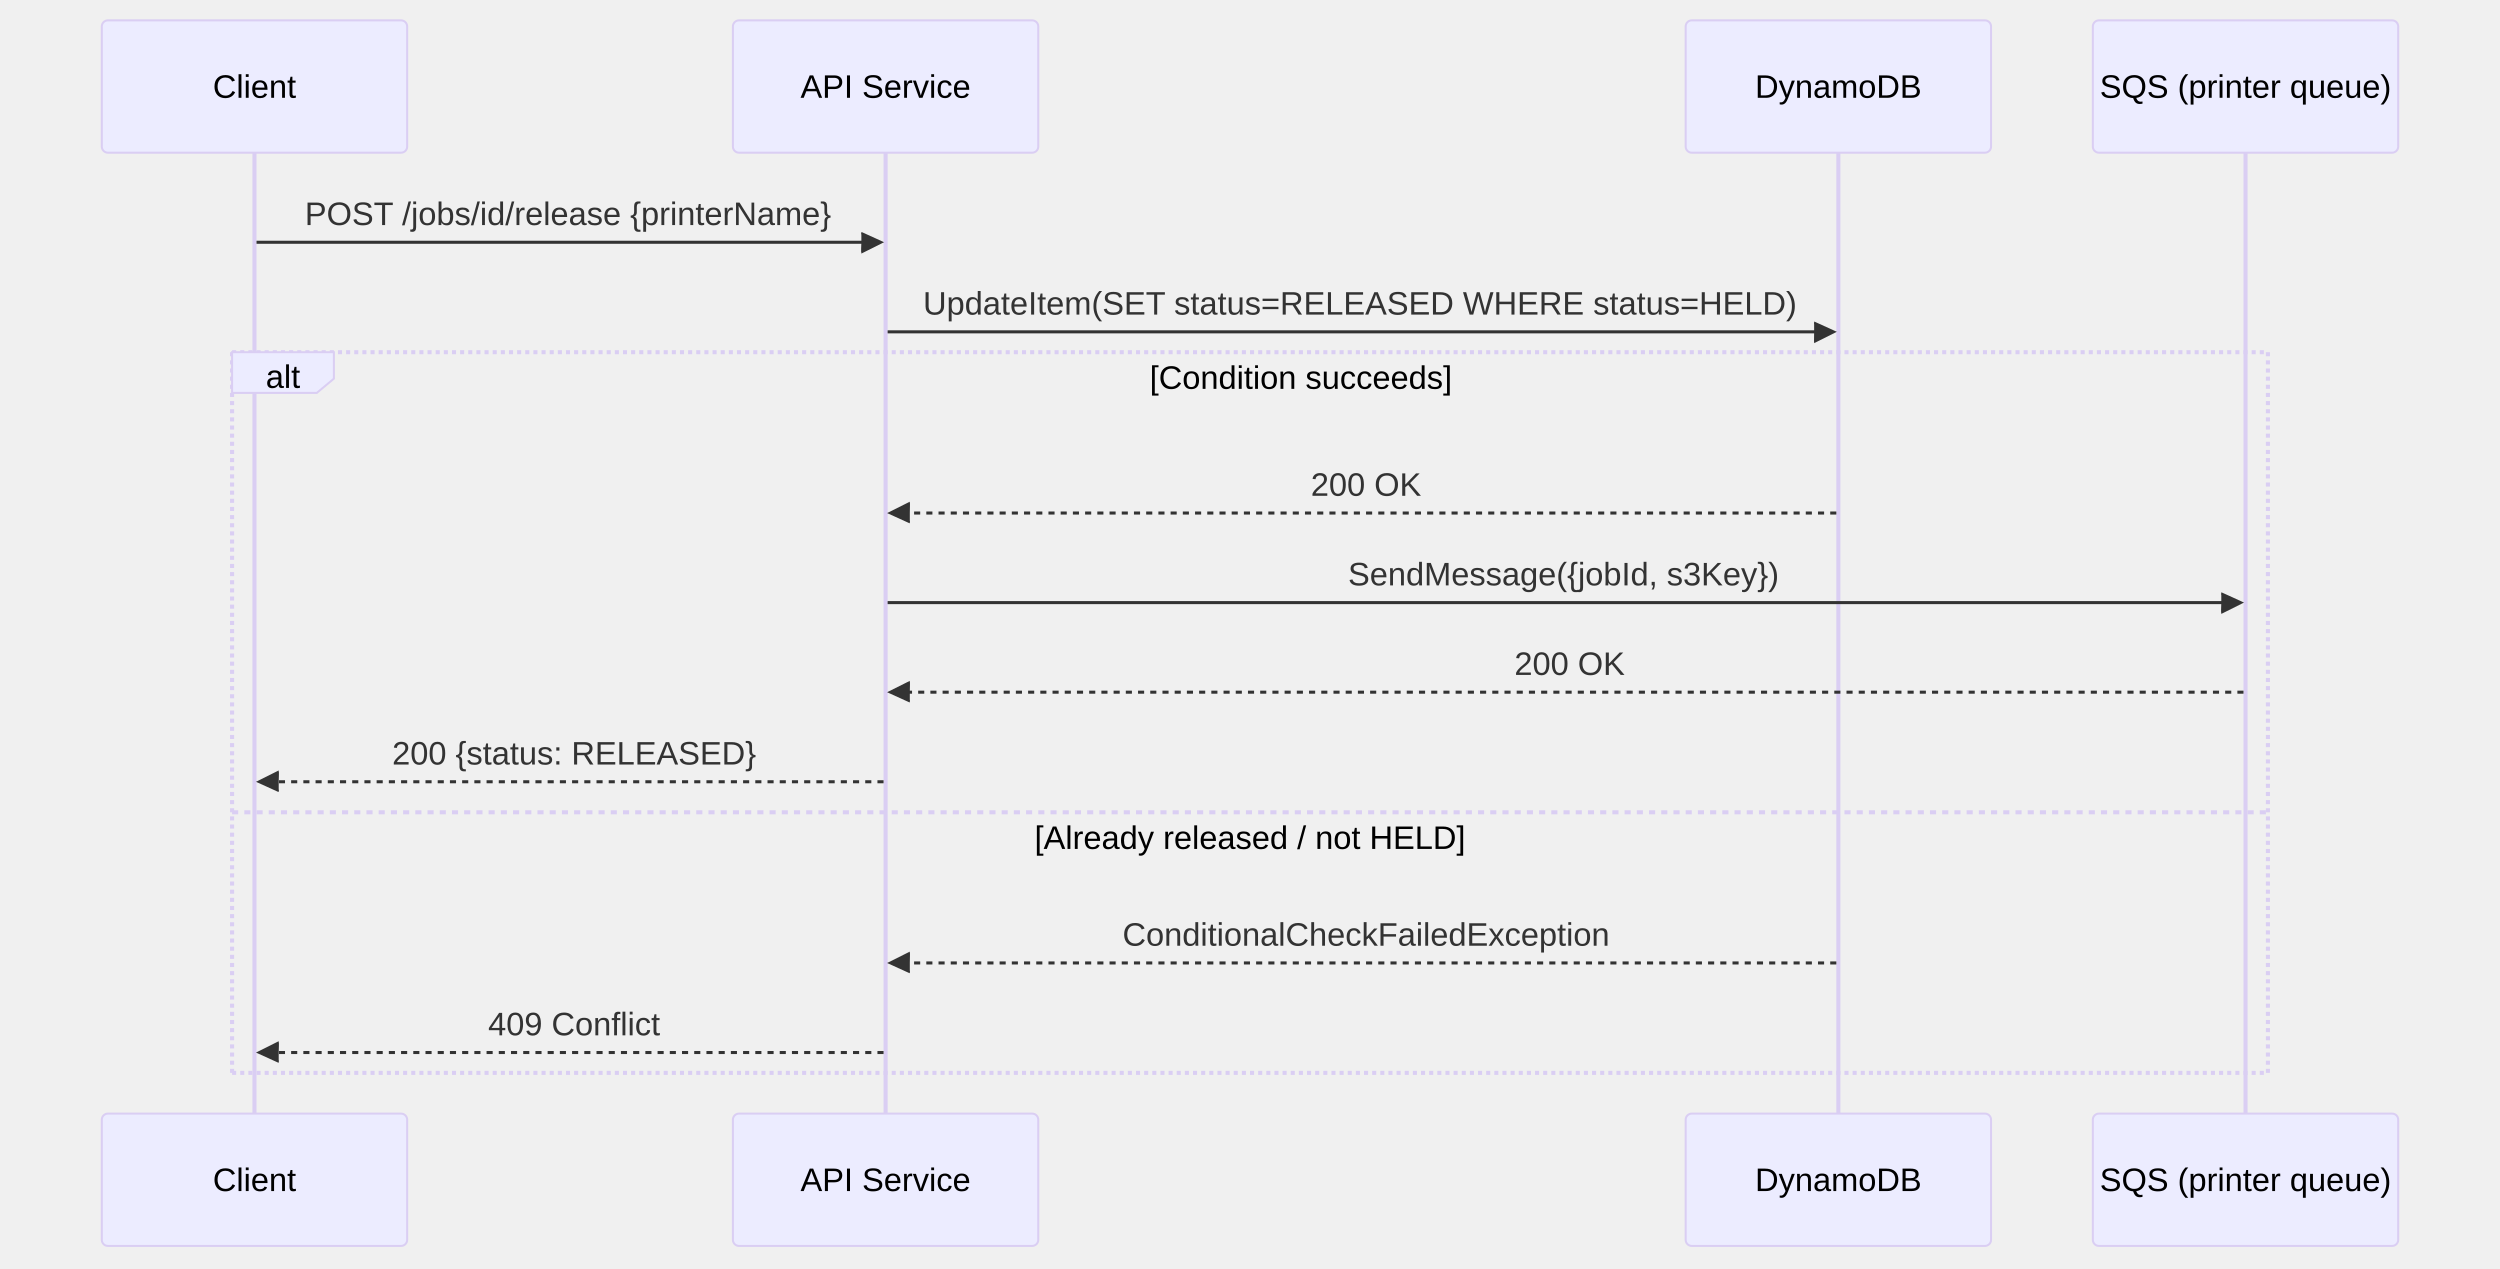
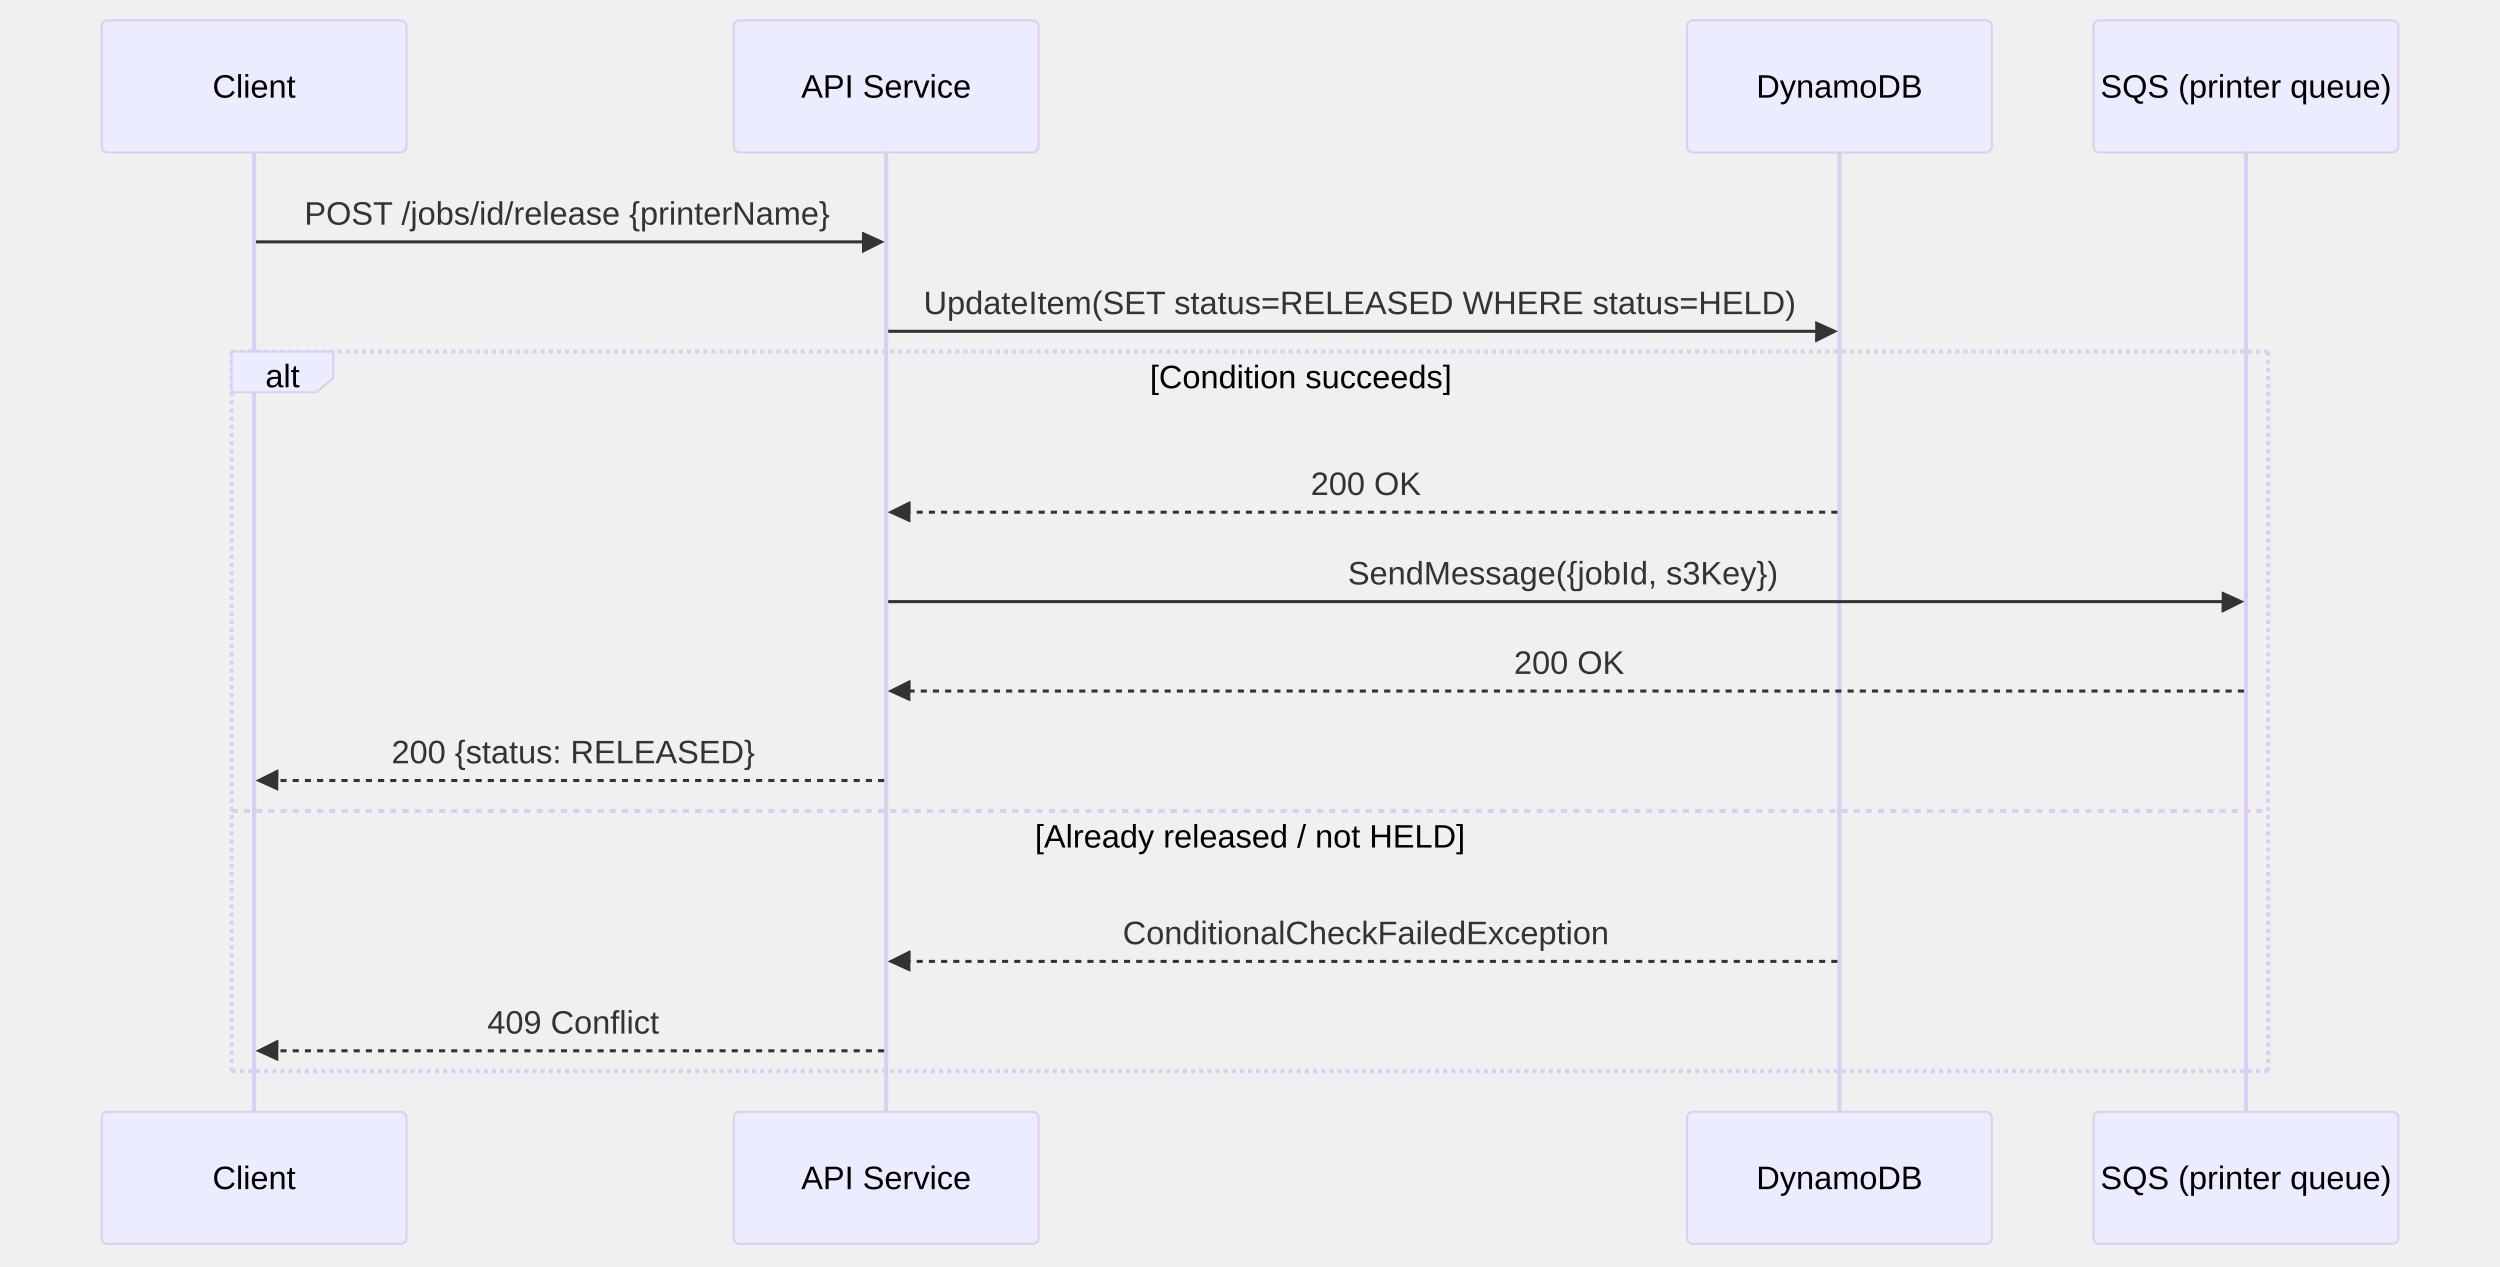
- <svg xmlns="http://www.w3.org/2000/svg" id="my-svg" width="100%" style="max-width: 1228px; background-color: transparent;" viewBox="-50 -10 1228 623" role="graphics-document document" aria-roledescription="sequence">
+ <svg xmlns="http://www.w3.org/2000/svg" id="my-svg" width="100%" style="max-width: 1230px; background-color: white;" viewBox="-50 -10 1230 623" role="graphics-document document" aria-roledescription="sequence">
  <g>
-     <rect x="978" y="537" fill="#eaeaea" stroke="#666" width="150" height="65" name="SQS" rx="3" ry="3" class="actor actor-bottom" />
-     <text x="1053" y="569.5" dominant-baseline="central" alignment-baseline="central" class="actor actor-box" style="text-anchor: middle; font-size: 16px; font-weight: 400;">
-       <tspan x="1053" dy="0">SQS (printer queue)</tspan>
+     <rect x="980" y="537" fill="#eaeaea" stroke="#666" width="150" height="65" name="SQS" rx="3" ry="3" class="actor actor-bottom" />
+     <text x="1055" y="569.5" dominant-baseline="central" alignment-baseline="central" class="actor actor-box" style="text-anchor: middle; font-size: 16px; font-weight: 400;">
+       <tspan x="1055" dy="0">SQS (printer queue)</tspan>
    </text>
  </g>
  <g>
-     <rect x="778" y="537" fill="#eaeaea" stroke="#666" width="150" height="65" name="DDB" rx="3" ry="3" class="actor actor-bottom" />
-     <text x="853" y="569.5" dominant-baseline="central" alignment-baseline="central" class="actor actor-box" style="text-anchor: middle; font-size: 16px; font-weight: 400;">
-       <tspan x="853" dy="0">DynamoDB</tspan>
+     <rect x="780" y="537" fill="#eaeaea" stroke="#666" width="150" height="65" name="DDB" rx="3" ry="3" class="actor actor-bottom" />
+     <text x="855" y="569.5" dominant-baseline="central" alignment-baseline="central" class="actor actor-box" style="text-anchor: middle; font-size: 16px; font-weight: 400;">
+       <tspan x="855" dy="0">DynamoDB</tspan>
    </text>
  </g>
  <g>
-     <rect x="310" y="537" fill="#eaeaea" stroke="#666" width="150" height="65" name="API" rx="3" ry="3" class="actor actor-bottom" />
-     <text x="385" y="569.5" dominant-baseline="central" alignment-baseline="central" class="actor actor-box" style="text-anchor: middle; font-size: 16px; font-weight: 400;">
-       <tspan x="385" dy="0">API Service</tspan>
+     <rect x="311" y="537" fill="#eaeaea" stroke="#666" width="150" height="65" name="API" rx="3" ry="3" class="actor actor-bottom" />
+     <text x="386" y="569.5" dominant-baseline="central" alignment-baseline="central" class="actor actor-box" style="text-anchor: middle; font-size: 16px; font-weight: 400;">
+       <tspan x="386" dy="0">API Service</tspan>
    </text>
  </g>
  <g>
    <rect x="0" y="537" fill="#eaeaea" stroke="#666" width="150" height="65" name="C" rx="3" ry="3" class="actor actor-bottom" />
    <text x="75" y="569.5" dominant-baseline="central" alignment-baseline="central" class="actor actor-box" style="text-anchor: middle; font-size: 16px; font-weight: 400;">
      <tspan x="75" dy="0">Client</tspan>
    </text>
  </g>
  <g>
-     <line id="actor3" x1="1053" y1="65" x2="1053" y2="537" class="actor-line 200" stroke-width="0.5px" stroke="#999" name="SQS" />
+     <line id="actor3" x1="1055" y1="65" x2="1055" y2="537" class="actor-line 200" stroke-width="0.5px" stroke="#999" name="SQS" />
    <g id="root-3">
-       <rect x="978" y="0" fill="#eaeaea" stroke="#666" width="150" height="65" name="SQS" rx="3" ry="3" class="actor actor-top" />
-       <text x="1053" y="32.5" dominant-baseline="central" alignment-baseline="central" class="actor actor-box" style="text-anchor: middle; font-size: 16px; font-weight: 400;">
-         <tspan x="1053" dy="0">SQS (printer queue)</tspan>
+       <rect x="980" y="0" fill="#eaeaea" stroke="#666" width="150" height="65" name="SQS" rx="3" ry="3" class="actor actor-top" />
+       <text x="1055" y="32.5" dominant-baseline="central" alignment-baseline="central" class="actor actor-box" style="text-anchor: middle; font-size: 16px; font-weight: 400;">
+         <tspan x="1055" dy="0">SQS (printer queue)</tspan>
      </text>
    </g>
  </g>
  <g>
-     <line id="actor2" x1="853" y1="65" x2="853" y2="537" class="actor-line 200" stroke-width="0.5px" stroke="#999" name="DDB" />
+     <line id="actor2" x1="855" y1="65" x2="855" y2="537" class="actor-line 200" stroke-width="0.5px" stroke="#999" name="DDB" />
    <g id="root-2">
-       <rect x="778" y="0" fill="#eaeaea" stroke="#666" width="150" height="65" name="DDB" rx="3" ry="3" class="actor actor-top" />
-       <text x="853" y="32.5" dominant-baseline="central" alignment-baseline="central" class="actor actor-box" style="text-anchor: middle; font-size: 16px; font-weight: 400;">
-         <tspan x="853" dy="0">DynamoDB</tspan>
+       <rect x="780" y="0" fill="#eaeaea" stroke="#666" width="150" height="65" name="DDB" rx="3" ry="3" class="actor actor-top" />
+       <text x="855" y="32.5" dominant-baseline="central" alignment-baseline="central" class="actor actor-box" style="text-anchor: middle; font-size: 16px; font-weight: 400;">
+         <tspan x="855" dy="0">DynamoDB</tspan>
      </text>
    </g>
  </g>
  <g>
-     <line id="actor1" x1="385" y1="65" x2="385" y2="537" class="actor-line 200" stroke-width="0.5px" stroke="#999" name="API" />
+     <line id="actor1" x1="386" y1="65" x2="386" y2="537" class="actor-line 200" stroke-width="0.5px" stroke="#999" name="API" />
    <g id="root-1">
-       <rect x="310" y="0" fill="#eaeaea" stroke="#666" width="150" height="65" name="API" rx="3" ry="3" class="actor actor-top" />
-       <text x="385" y="32.5" dominant-baseline="central" alignment-baseline="central" class="actor actor-box" style="text-anchor: middle; font-size: 16px; font-weight: 400;">
-         <tspan x="385" dy="0">API Service</tspan>
+       <rect x="311" y="0" fill="#eaeaea" stroke="#666" width="150" height="65" name="API" rx="3" ry="3" class="actor actor-top" />
+       <text x="386" y="32.5" dominant-baseline="central" alignment-baseline="central" class="actor actor-box" style="text-anchor: middle; font-size: 16px; font-weight: 400;">
+         <tspan x="386" dy="0">API Service</tspan>
      </text>
    </g>
  </g>
  <g>
    <line id="actor0" x1="75" y1="65" x2="75" y2="537" class="actor-line 200" stroke-width="0.5px" stroke="#999" name="C" />
    <g id="root-0">
      <rect x="0" y="0" fill="#eaeaea" stroke="#666" width="150" height="65" name="C" rx="3" ry="3" class="actor actor-top" />
      <text x="75" y="32.5" dominant-baseline="central" alignment-baseline="central" class="actor actor-box" style="text-anchor: middle; font-size: 16px; font-weight: 400;">
        <tspan x="75" dy="0">Client</tspan>
      </text>
    </g>
  </g>
  <style>#my-svg{font-family:"trebuchet ms",verdana,arial,sans-serif;font-size:16px;fill:#333;}@keyframes edge-animation-frame{from{stroke-dashoffset:0;}}@keyframes dash{to{stroke-dashoffset:0;}}#my-svg .edge-animation-slow{stroke-dasharray:9,5!important;stroke-dashoffset:900;animation:dash 50s linear infinite;stroke-linecap:round;}#my-svg .edge-animation-fast{stroke-dasharray:9,5!important;stroke-dashoffset:900;animation:dash 20s linear infinite;stroke-linecap:round;}#my-svg .error-icon{fill:#552222;}#my-svg .error-text{fill:#552222;stroke:#552222;}#my-svg .edge-thickness-normal{stroke-width:1px;}#my-svg .edge-thickness-thick{stroke-width:3.5px;}#my-svg .edge-pattern-solid{stroke-dasharray:0;}#my-svg .edge-thickness-invisible{stroke-width:0;fill:none;}#my-svg .edge-pattern-dashed{stroke-dasharray:3;}#my-svg .edge-pattern-dotted{stroke-dasharray:2;}#my-svg .marker{fill:#333333;stroke:#333333;}#my-svg .marker.cross{stroke:#333333;}#my-svg svg{font-family:"trebuchet ms",verdana,arial,sans-serif;font-size:16px;}#my-svg p{margin:0;}#my-svg .actor{stroke:hsl(259.626, 59.777%, 87.902%);fill:#ECECFF;}#my-svg text.actor&gt;tspan{fill:black;stroke:none;}#my-svg .actor-line{stroke:hsl(259.626, 59.777%, 87.902%);}#my-svg .innerArc{stroke-width:1.5;stroke-dasharray:none;}#my-svg .messageLine0{stroke-width:1.5;stroke-dasharray:none;stroke:#333;}#my-svg .messageLine1{stroke-width:1.5;stroke-dasharray:2,2;stroke:#333;}#my-svg #arrowhead path{fill:#333;stroke:#333;}#my-svg .sequenceNumber{fill:white;}#my-svg #sequencenumber{fill:#333;}#my-svg #crosshead path{fill:#333;stroke:#333;}#my-svg .messageText{fill:#333;stroke:none;}#my-svg .labelBox{stroke:hsl(259.626, 59.777%, 87.902%);fill:#ECECFF;}#my-svg .labelText,#my-svg .labelText&gt;tspan{fill:black;stroke:none;}#my-svg .loopText,#my-svg .loopText&gt;tspan{fill:black;stroke:none;}#my-svg .loopLine{stroke-width:2px;stroke-dasharray:2,2;stroke:hsl(259.626, 59.777%, 87.902%);fill:hsl(259.626, 59.777%, 87.902%);}#my-svg .note{stroke:#aaaa33;fill:#fff5ad;}#my-svg .noteText,#my-svg .noteText&gt;tspan{fill:black;stroke:none;}#my-svg .activation0{fill:#f4f4f4;stroke:#666;}#my-svg .activation1{fill:#f4f4f4;stroke:#666;}#my-svg .activation2{fill:#f4f4f4;stroke:#666;}#my-svg .actorPopupMenu{position:absolute;}#my-svg .actorPopupMenuPanel{position:absolute;fill:#ECECFF;box-shadow:0px 8px 16px 0px rgba(0,0,0,0.2);filter:drop-shadow(3px 5px 2px rgb(0 0 0 / 0.4));}#my-svg .actor-man line{stroke:hsl(259.626, 59.777%, 87.902%);fill:#ECECFF;}#my-svg .actor-man circle,#my-svg line{stroke:hsl(259.626, 59.777%, 87.902%);fill:#ECECFF;stroke-width:2px;}#my-svg :root{--mermaid-font-family:"trebuchet ms",verdana,arial,sans-serif;}</style>
  <g />
  <defs>
    <symbol id="computer" width="24" height="24">
      <path transform="scale(.5)" d="M2 2v13h20v-13h-20zm18 11h-16v-9h16v9zm-10.228 6l.466-1h3.524l.467 1h-4.457zm14.228 3h-24l2-6h2.104l-1.33 4h18.45l-1.297-4h2.073l2 6zm-5-10h-14v-7h14v7z" />
    </symbol>
  </defs>
  <defs>
    <symbol id="database" fill-rule="evenodd" clip-rule="evenodd">
      <path transform="scale(.5)" d="M12.258.001l.256.004.255.005.253.008.251.01.249.012.247.015.246.016.242.019.241.02.239.023.236.024.233.027.231.028.229.031.225.032.223.034.22.036.217.038.214.04.211.041.208.043.205.045.201.046.198.048.194.05.191.051.187.053.183.054.18.056.175.057.172.059.168.06.163.061.16.063.155.064.15.066.074.033.073.033.071.034.07.034.069.035.068.035.067.035.066.035.064.036.064.036.062.036.06.036.06.037.058.037.058.037.055.038.055.038.053.038.052.038.051.039.05.039.048.039.047.039.045.04.044.04.043.04.041.04.04.041.039.041.037.041.036.041.034.041.033.042.032.042.03.042.029.042.027.042.026.043.024.043.023.043.021.043.02.043.018.044.017.043.015.044.013.044.012.044.011.045.009.044.007.045.006.045.004.045.002.045.001.045v17l-.001.045-.002.045-.004.045-.006.045-.007.045-.009.044-.011.045-.012.044-.013.044-.015.044-.017.043-.018.044-.02.043-.021.043-.023.043-.024.043-.026.043-.027.042-.029.042-.03.042-.032.042-.033.042-.034.041-.036.041-.037.041-.039.041-.04.041-.041.04-.043.04-.044.04-.045.04-.047.039-.048.039-.05.039-.051.039-.052.038-.053.038-.055.038-.055.038-.058.037-.058.037-.06.037-.06.036-.062.036-.064.036-.064.036-.066.035-.067.035-.068.035-.069.035-.07.034-.071.034-.073.033-.074.033-.15.066-.155.064-.16.063-.163.061-.168.06-.172.059-.175.057-.18.056-.183.054-.187.053-.191.051-.194.05-.198.048-.201.046-.205.045-.208.043-.211.041-.214.04-.217.038-.22.036-.223.034-.225.032-.229.031-.231.028-.233.027-.236.024-.239.023-.241.02-.242.019-.246.016-.247.015-.249.012-.251.01-.253.008-.255.005-.256.004-.258.001-.258-.001-.256-.004-.255-.005-.253-.008-.251-.01-.249-.012-.247-.015-.245-.016-.243-.019-.241-.02-.238-.023-.236-.024-.234-.027-.231-.028-.228-.031-.226-.032-.223-.034-.22-.036-.217-.038-.214-.04-.211-.041-.208-.043-.204-.045-.201-.046-.198-.048-.195-.05-.19-.051-.187-.053-.184-.054-.179-.056-.176-.057-.172-.059-.167-.06-.164-.061-.159-.063-.155-.064-.151-.066-.074-.033-.072-.033-.072-.034-.07-.034-.069-.035-.068-.035-.067-.035-.066-.035-.064-.036-.063-.036-.062-.036-.061-.036-.06-.037-.058-.037-.057-.037-.056-.038-.055-.038-.053-.038-.052-.038-.051-.039-.049-.039-.049-.039-.046-.039-.046-.04-.044-.04-.043-.04-.041-.04-.04-.041-.039-.041-.037-.041-.036-.041-.034-.041-.033-.042-.032-.042-.03-.042-.029-.042-.027-.042-.026-.043-.024-.043-.023-.043-.021-.043-.02-.043-.018-.044-.017-.043-.015-.044-.013-.044-.012-.044-.011-.045-.009-.044-.007-.045-.006-.045-.004-.045-.002-.045-.001-.045v-17l.001-.045.002-.045.004-.045.006-.045.007-.045.009-.044.011-.045.012-.044.013-.044.015-.044.017-.043.018-.044.02-.043.021-.043.023-.043.024-.043.026-.043.027-.042.029-.042.03-.042.032-.042.033-.042.034-.041.036-.041.037-.041.039-.041.04-.041.041-.04.043-.04.044-.04.046-.04.046-.039.049-.039.049-.039.051-.039.052-.038.053-.038.055-.038.056-.038.057-.037.058-.037.06-.037.061-.036.062-.036.063-.036.064-.036.066-.035.067-.035.068-.035.069-.035.07-.034.072-.034.072-.033.074-.033.151-.066.155-.064.159-.063.164-.061.167-.06.172-.059.176-.057.179-.056.184-.054.187-.053.19-.051.195-.05.198-.048.201-.046.204-.045.208-.043.211-.041.214-.04.217-.038.22-.036.223-.034.226-.032.228-.031.231-.028.234-.027.236-.024.238-.023.241-.02.243-.019.245-.016.247-.015.249-.012.251-.01.253-.008.255-.005.256-.004.258-.001.258.001zm-9.258 20.499v.01l.001.021.003.021.004.022.005.021.006.022.007.022.009.023.01.022.011.023.012.023.013.023.015.023.016.024.017.023.018.024.019.024.021.024.022.025.023.024.024.025.052.049.056.05.061.051.066.051.07.051.075.051.079.052.084.052.088.052.092.052.097.052.102.051.105.052.11.052.114.051.119.051.123.051.127.05.131.05.135.05.139.048.144.049.147.047.152.047.155.047.16.045.163.045.167.043.171.043.176.041.178.041.183.039.187.039.19.037.194.035.197.035.202.033.204.031.209.03.212.029.216.027.219.025.222.024.226.021.23.02.233.018.236.016.24.015.243.012.246.01.249.008.253.005.256.004.259.001.26-.001.257-.004.254-.005.25-.008.247-.011.244-.012.241-.014.237-.016.233-.018.231-.021.226-.021.224-.024.22-.026.216-.027.212-.028.21-.031.205-.031.202-.034.198-.034.194-.036.191-.037.187-.039.183-.04.179-.04.175-.042.172-.043.168-.044.163-.045.16-.046.155-.046.152-.047.148-.048.143-.049.139-.049.136-.05.131-.05.126-.05.123-.051.118-.052.114-.051.11-.052.106-.052.101-.052.096-.052.092-.052.088-.053.083-.051.079-.052.074-.052.07-.051.065-.051.06-.051.056-.05.051-.05.023-.024.023-.025.021-.024.02-.024.019-.024.018-.024.017-.024.015-.023.014-.024.013-.023.012-.023.01-.023.01-.022.008-.022.006-.022.006-.022.004-.022.004-.021.001-.021.001-.021v-4.127l-.077.055-.08.053-.083.054-.085.053-.087.052-.09.052-.093.051-.095.05-.097.05-.1.049-.102.049-.105.048-.106.047-.109.047-.111.046-.114.045-.115.045-.118.044-.12.043-.122.042-.124.042-.126.041-.128.04-.13.04-.132.038-.134.038-.135.037-.138.037-.139.035-.142.035-.143.034-.144.033-.147.032-.148.031-.15.03-.151.03-.153.029-.154.027-.156.027-.158.026-.159.025-.161.024-.162.023-.163.022-.165.021-.166.02-.167.019-.169.018-.169.017-.171.016-.173.015-.173.014-.175.013-.175.012-.177.011-.178.01-.179.008-.179.008-.181.006-.182.005-.182.004-.184.003-.184.002h-.37l-.184-.002-.184-.003-.182-.004-.182-.005-.181-.006-.179-.008-.179-.008-.178-.01-.176-.011-.176-.012-.175-.013-.173-.014-.172-.015-.171-.016-.17-.017-.169-.018-.167-.019-.166-.02-.165-.021-.163-.022-.162-.023-.161-.024-.159-.025-.157-.026-.156-.027-.155-.027-.153-.029-.151-.03-.15-.03-.148-.031-.146-.032-.145-.033-.143-.034-.141-.035-.14-.035-.137-.037-.136-.037-.134-.038-.132-.038-.13-.04-.128-.04-.126-.041-.124-.042-.122-.042-.12-.044-.117-.043-.116-.045-.113-.045-.112-.046-.109-.047-.106-.047-.105-.048-.102-.049-.1-.049-.097-.05-.095-.05-.093-.052-.09-.051-.087-.052-.085-.053-.083-.054-.08-.054-.077-.054v4.127zm0-5.654v.011l.001.021.003.021.004.021.005.022.006.022.007.022.009.022.01.022.011.023.012.023.013.023.015.024.016.023.017.024.018.024.019.024.021.024.022.024.023.025.024.024.052.05.056.05.061.05.066.051.07.051.075.052.079.051.084.052.088.052.092.052.097.052.102.052.105.052.11.051.114.051.119.052.123.05.127.051.131.05.135.049.139.049.144.048.147.048.152.047.155.046.16.045.163.045.167.044.171.042.176.042.178.04.183.04.187.038.19.037.194.036.197.034.202.033.204.032.209.03.212.028.216.027.219.025.222.024.226.022.23.02.233.018.236.016.24.014.243.012.246.01.249.008.253.006.256.003.259.001.26-.001.257-.003.254-.006.25-.008.247-.01.244-.012.241-.015.237-.016.233-.018.231-.02.226-.022.224-.024.22-.025.216-.027.212-.029.21-.03.205-.032.202-.033.198-.035.194-.036.191-.037.187-.039.183-.039.179-.041.175-.042.172-.043.168-.044.163-.045.16-.045.155-.047.152-.047.148-.048.143-.048.139-.05.136-.049.131-.05.126-.051.123-.051.118-.051.114-.052.11-.052.106-.052.101-.052.096-.052.092-.052.088-.052.083-.052.079-.052.074-.051.07-.052.065-.051.06-.05.056-.051.051-.049.023-.025.023-.024.021-.025.02-.024.019-.024.018-.024.017-.024.015-.023.014-.023.013-.024.012-.022.01-.023.01-.023.008-.022.006-.022.006-.022.004-.021.004-.022.001-.021.001-.021v-4.139l-.077.054-.08.054-.083.054-.085.052-.087.053-.09.051-.093.051-.095.051-.097.05-.1.049-.102.049-.105.048-.106.047-.109.047-.111.046-.114.045-.115.044-.118.044-.12.044-.122.042-.124.042-.126.041-.128.04-.13.039-.132.039-.134.038-.135.037-.138.036-.139.036-.142.035-.143.033-.144.033-.147.033-.148.031-.15.03-.151.03-.153.028-.154.028-.156.027-.158.026-.159.025-.161.024-.162.023-.163.022-.165.021-.166.02-.167.019-.169.018-.169.017-.171.016-.173.015-.173.014-.175.013-.175.012-.177.011-.178.009-.179.009-.179.007-.181.007-.182.005-.182.004-.184.003-.184.002h-.37l-.184-.002-.184-.003-.182-.004-.182-.005-.181-.007-.179-.007-.179-.009-.178-.009-.176-.011-.176-.012-.175-.013-.173-.014-.172-.015-.171-.016-.17-.017-.169-.018-.167-.019-.166-.02-.165-.021-.163-.022-.162-.023-.161-.024-.159-.025-.157-.026-.156-.027-.155-.028-.153-.028-.151-.03-.15-.03-.148-.031-.146-.033-.145-.033-.143-.033-.141-.035-.14-.036-.137-.036-.136-.037-.134-.038-.132-.039-.13-.039-.128-.04-.126-.041-.124-.042-.122-.043-.12-.043-.117-.044-.116-.044-.113-.046-.112-.046-.109-.046-.106-.047-.105-.048-.102-.049-.1-.049-.097-.05-.095-.051-.093-.051-.09-.051-.087-.053-.085-.052-.083-.054-.08-.054-.077-.054v4.139zm0-5.666v.011l.001.02.003.022.004.021.005.022.006.021.007.022.009.023.01.022.011.023.012.023.013.023.015.023.016.024.017.024.018.023.019.024.021.025.022.024.023.024.024.025.052.05.056.05.061.05.066.051.07.051.075.052.079.051.084.052.088.052.092.052.097.052.102.052.105.051.11.052.114.051.119.051.123.051.127.05.131.05.135.05.139.049.144.048.147.048.152.047.155.046.16.045.163.045.167.043.171.043.176.042.178.04.183.04.187.038.19.037.194.036.197.034.202.033.204.032.209.03.212.028.216.027.219.025.222.024.226.021.23.02.233.018.236.017.24.014.243.012.246.01.249.008.253.006.256.003.259.001.26-.001.257-.003.254-.006.25-.008.247-.01.244-.013.241-.014.237-.016.233-.018.231-.02.226-.022.224-.024.22-.025.216-.027.212-.029.21-.03.205-.032.202-.033.198-.035.194-.036.191-.037.187-.039.183-.039.179-.041.175-.042.172-.043.168-.044.163-.045.16-.045.155-.047.152-.047.148-.048.143-.049.139-.049.136-.049.131-.051.126-.05.123-.051.118-.052.114-.051.11-.052.106-.052.101-.052.096-.052.092-.052.088-.052.083-.052.079-.052.074-.052.07-.051.065-.051.06-.051.056-.05.051-.049.023-.025.023-.025.021-.024.02-.024.019-.024.018-.024.017-.024.015-.023.014-.024.013-.023.012-.023.01-.022.01-.023.008-.022.006-.022.006-.022.004-.022.004-.021.001-.021.001-.021v-4.153l-.077.054-.08.054-.083.053-.085.053-.087.053-.09.051-.093.051-.095.051-.097.05-.1.049-.102.048-.105.048-.106.048-.109.046-.111.046-.114.046-.115.044-.118.044-.12.043-.122.043-.124.042-.126.041-.128.04-.13.039-.132.039-.134.038-.135.037-.138.036-.139.036-.142.034-.143.034-.144.033-.147.032-.148.032-.15.03-.151.03-.153.028-.154.028-.156.027-.158.026-.159.024-.161.024-.162.023-.163.023-.165.021-.166.02-.167.019-.169.018-.169.017-.171.016-.173.015-.173.014-.175.013-.175.012-.177.01-.178.01-.179.009-.179.007-.181.006-.182.006-.182.004-.184.003-.184.001-.185.001-.185-.001-.184-.001-.184-.003-.182-.004-.182-.006-.181-.006-.179-.007-.179-.009-.178-.01-.176-.01-.176-.012-.175-.013-.173-.014-.172-.015-.171-.016-.17-.017-.169-.018-.167-.019-.166-.02-.165-.021-.163-.023-.162-.023-.161-.024-.159-.024-.157-.026-.156-.027-.155-.028-.153-.028-.151-.03-.15-.03-.148-.032-.146-.032-.145-.033-.143-.034-.141-.034-.14-.036-.137-.036-.136-.037-.134-.038-.132-.039-.13-.039-.128-.041-.126-.041-.124-.041-.122-.043-.12-.043-.117-.044-.116-.044-.113-.046-.112-.046-.109-.046-.106-.048-.105-.048-.102-.048-.1-.05-.097-.049-.095-.051-.093-.051-.09-.052-.087-.052-.085-.053-.083-.053-.08-.054-.077-.054v4.153zm8.74-8.179l-.257.004-.254.005-.25.008-.247.011-.244.012-.241.014-.237.016-.233.018-.231.021-.226.022-.224.023-.22.026-.216.027-.212.028-.21.031-.205.032-.202.033-.198.034-.194.036-.191.038-.187.038-.183.04-.179.041-.175.042-.172.043-.168.043-.163.045-.16.046-.155.046-.152.048-.148.048-.143.048-.139.049-.136.05-.131.05-.126.051-.123.051-.118.051-.114.052-.11.052-.106.052-.101.052-.096.052-.092.052-.088.052-.083.052-.079.052-.074.051-.07.052-.065.051-.06.05-.056.05-.051.05-.023.025-.023.024-.021.024-.02.025-.019.024-.018.024-.017.023-.015.024-.014.023-.013.023-.012.023-.01.023-.01.022-.008.022-.006.023-.006.021-.004.022-.004.021-.001.021-.001.021.001.021.001.021.004.021.004.022.006.021.006.023.008.022.01.022.01.023.012.023.013.023.014.023.015.024.017.023.018.024.019.024.02.025.021.024.023.024.023.025.051.05.056.05.06.05.065.051.07.052.074.051.079.052.083.052.088.052.092.052.096.052.101.052.106.052.11.052.114.052.118.051.123.051.126.051.131.05.136.05.139.049.143.048.148.048.152.048.155.046.16.046.163.045.168.043.172.043.175.042.179.041.183.04.187.038.191.038.194.036.198.034.202.033.205.032.21.031.212.028.216.027.22.026.224.023.226.022.231.021.233.018.237.016.241.014.244.012.247.011.25.008.254.005.257.004.26.001.26-.001.257-.004.254-.005.25-.008.247-.011.244-.012.241-.014.237-.016.233-.018.231-.021.226-.022.224-.023.22-.026.216-.027.212-.028.21-.031.205-.032.202-.033.198-.034.194-.036.191-.038.187-.038.183-.04.179-.041.175-.042.172-.043.168-.043.163-.045.16-.046.155-.046.152-.048.148-.048.143-.048.139-.049.136-.05.131-.05.126-.051.123-.051.118-.051.114-.052.11-.052.106-.052.101-.052.096-.052.092-.052.088-.052.083-.052.079-.052.074-.051.07-.052.065-.051.06-.05.056-.05.051-.05.023-.025.023-.024.021-.024.02-.025.019-.024.018-.024.017-.023.015-.024.014-.023.013-.023.012-.023.01-.023.01-.022.008-.022.006-.023.006-.021.004-.022.004-.021.001-.021.001-.021-.001-.021-.001-.021-.004-.021-.004-.022-.006-.021-.006-.023-.008-.022-.01-.022-.01-.023-.012-.023-.013-.023-.014-.023-.015-.024-.017-.023-.018-.024-.019-.024-.02-.025-.021-.024-.023-.024-.023-.025-.051-.05-.056-.05-.06-.05-.065-.051-.07-.052-.074-.051-.079-.052-.083-.052-.088-.052-.092-.052-.096-.052-.101-.052-.106-.052-.11-.052-.114-.052-.118-.051-.123-.051-.126-.051-.131-.05-.136-.05-.139-.049-.143-.048-.148-.048-.152-.048-.155-.046-.16-.046-.163-.045-.168-.043-.172-.043-.175-.042-.179-.041-.183-.04-.187-.038-.191-.038-.194-.036-.198-.034-.202-.033-.205-.032-.21-.031-.212-.028-.216-.027-.22-.026-.224-.023-.226-.022-.231-.021-.233-.018-.237-.016-.241-.014-.244-.012-.247-.011-.25-.008-.254-.005-.257-.004-.26-.001-.26.001z" />
    </symbol>
  </defs>
  <defs>
    <symbol id="clock" width="24" height="24">
      <path transform="scale(.5)" d="M12 2c5.514 0 10 4.486 10 10s-4.486 10-10 10-10-4.486-10-10 4.486-10 10-10zm0-2c-6.627 0-12 5.373-12 12s5.373 12 12 12 12-5.373 12-12-5.373-12-12-12zm5.848 12.459c.202.038.202.333.001.372-1.907.361-6.045 1.111-6.547 1.111-.719 0-1.301-.582-1.301-1.301 0-.512.77-5.447 1.125-7.445.034-.192.312-.181.343.014l.985 6.238 5.394 1.011z" />
    </symbol>
  </defs>
  <defs>
    <marker id="arrowhead" refX="7.9" refY="5" markerUnits="userSpaceOnUse" markerWidth="12" markerHeight="12" orient="auto-start-reverse">
      <path d="M -1 0 L 10 5 L 0 10 z" />
    </marker>
  </defs>
  <defs>
    <marker id="crosshead" markerWidth="15" markerHeight="8" orient="auto" refX="4" refY="4.5">
      <path fill="none" stroke="#000000" stroke-width="1pt" d="M 1,2 L 6,7 M 6,2 L 1,7" style="stroke-dasharray: 0, 0;" />
    </marker>
  </defs>
  <defs>
    <marker id="filled-head" refX="15.5" refY="7" markerWidth="20" markerHeight="28" orient="auto">
      <path d="M 18,7 L9,13 L14,7 L9,1 Z" />
    </marker>
  </defs>
  <defs>
    <marker id="sequencenumber" refX="15" refY="15" markerWidth="60" markerHeight="40" orient="auto">
      <circle cx="15" cy="15" r="6" />
    </marker>
  </defs>
  <defs>
    <marker id="solidTopArrowHead" refX="7.9" refY="7.25" markerUnits="userSpaceOnUse" markerWidth="12" markerHeight="12" orient="auto-start-reverse">
      <path d="M 0 0 L 10 8 L 0 8 z" />
    </marker>
  </defs>
  <defs>
    <marker id="solidBottomArrowHead" refX="7.9" refY="0.75" markerUnits="userSpaceOnUse" markerWidth="12" markerHeight="12" orient="auto-start-reverse">
      <path d="M 0 0 L 10 0 L 0 8 z" />
    </marker>
  </defs>
  <defs>
    <marker id="stickTopArrowHead" refX="7.5" refY="7" markerUnits="userSpaceOnUse" markerWidth="12" markerHeight="12" orient="auto-start-reverse">
      <path d="M 0 0 L 7 7" stroke="black" stroke-width="1.5" fill="none" />
    </marker>
  </defs>
  <defs>
    <marker id="stickBottomArrowHead" refX="7.5" refY="0" markerUnits="userSpaceOnUse" markerWidth="12" markerHeight="12" orient="auto-start-reverse">
      <path d="M 0 7 L 7 0" stroke="black" stroke-width="1.5" fill="none" />
    </marker>
  </defs>
  <g>
-     <line x1="64" y1="163" x2="1064" y2="163" class="loopLine" />
-     <line x1="1064" y1="163" x2="1064" y2="517" class="loopLine" />
-     <line x1="64" y1="517" x2="1064" y2="517" class="loopLine" />
+     <line x1="64" y1="163" x2="1066" y2="163" class="loopLine" />
+     <line x1="1066" y1="163" x2="1066" y2="517" class="loopLine" />
+     <line x1="64" y1="517" x2="1066" y2="517" class="loopLine" />
    <line x1="64" y1="163" x2="64" y2="517" class="loopLine" />
-     <line x1="64" y1="389" x2="1064" y2="389" class="loopLine" style="stroke-dasharray: 3, 3;" />
+     <line x1="64" y1="389" x2="1066" y2="389" class="loopLine" style="stroke-dasharray: 3, 3;" />
    <polygon points="64,163 114,163 114,176 105.6,183 64,183" class="labelBox" />
    <text x="89" y="176" text-anchor="middle" dominant-baseline="middle" alignment-baseline="middle" class="labelText" style="font-size: 16px; font-weight: 400;">alt</text>
-     <text x="589" y="181" text-anchor="middle" class="loopText" style="font-size: 16px; font-weight: 400;">
-       <tspan x="589">[Condition succeeds]</tspan>
+     <text x="590" y="181" text-anchor="middle" class="loopText" style="font-size: 16px; font-weight: 400;">
+       <tspan x="590">[Condition succeeds]</tspan>
    </text>
-     <text x="564" y="407" text-anchor="middle" class="loopText" style="font-size: 16px; font-weight: 400;">[Already released / not HELD]</text>
+     <text x="565" y="407" text-anchor="middle" class="loopText" style="font-size: 16px; font-weight: 400;">[Already released / not HELD]</text>
  </g>
  <text x="229" y="80" text-anchor="middle" dominant-baseline="middle" alignment-baseline="middle" class="messageText" dy="1em" style="font-size: 16px; font-weight: 400;">POST /jobs/id/release {printerName}</text>
-   <line x1="76" y1="109" x2="381" y2="109" class="messageLine0" stroke-width="2" stroke="none" marker-end="url(#arrowhead)" style="fill: none;" />
-   <text x="618" y="124" text-anchor="middle" dominant-baseline="middle" alignment-baseline="middle" class="messageText" dy="1em" style="font-size: 16px; font-weight: 400;">UpdateItem(SET status=RELEASED WHERE status=HELD)</text>
-   <line x1="386" y1="153" x2="849" y2="153" class="messageLine0" stroke-width="2" stroke="none" marker-end="url(#arrowhead)" style="fill: none;" />
-   <text x="621" y="213" text-anchor="middle" dominant-baseline="middle" alignment-baseline="middle" class="messageText" dy="1em" style="font-size: 16px; font-weight: 400;">200 OK</text>
-   <line x1="852" y1="242" x2="389" y2="242" class="messageLine1" stroke-width="2" stroke="none" marker-end="url(#arrowhead)" style="stroke-dasharray: 3, 3; fill: none;" />
-   <text x="718" y="257" text-anchor="middle" dominant-baseline="middle" alignment-baseline="middle" class="messageText" dy="1em" style="font-size: 16px; font-weight: 400;">SendMessage({jobId, s3Key})</text>
-   <line x1="386" y1="286" x2="1049" y2="286" class="messageLine0" stroke-width="2" stroke="none" marker-end="url(#arrowhead)" style="fill: none;" />
-   <text x="721" y="301" text-anchor="middle" dominant-baseline="middle" alignment-baseline="middle" class="messageText" dy="1em" style="font-size: 16px; font-weight: 400;">200 OK</text>
-   <line x1="1052" y1="330" x2="389" y2="330" class="messageLine1" stroke-width="2" stroke="none" marker-end="url(#arrowhead)" style="stroke-dasharray: 3, 3; fill: none;" />
+   <line x1="76" y1="109" x2="382" y2="109" class="messageLine0" stroke-width="2" stroke="none" marker-end="url(#arrowhead)" style="fill: none;" />
+   <text x="619" y="124" text-anchor="middle" dominant-baseline="middle" alignment-baseline="middle" class="messageText" dy="1em" style="font-size: 16px; font-weight: 400;">UpdateItem(SET status=RELEASED WHERE status=HELD)</text>
+   <line x1="387" y1="153" x2="851" y2="153" class="messageLine0" stroke-width="2" stroke="none" marker-end="url(#arrowhead)" style="fill: none;" />
+   <text x="622" y="213" text-anchor="middle" dominant-baseline="middle" alignment-baseline="middle" class="messageText" dy="1em" style="font-size: 16px; font-weight: 400;">200 OK</text>
+   <line x1="854" y1="242" x2="390" y2="242" class="messageLine1" stroke-width="2" stroke="none" marker-end="url(#arrowhead)" style="stroke-dasharray: 3, 3; fill: none;" />
+   <text x="719" y="257" text-anchor="middle" dominant-baseline="middle" alignment-baseline="middle" class="messageText" dy="1em" style="font-size: 16px; font-weight: 400;">SendMessage({jobId, s3Key})</text>
+   <line x1="387" y1="286" x2="1051" y2="286" class="messageLine0" stroke-width="2" stroke="none" marker-end="url(#arrowhead)" style="fill: none;" />
+   <text x="722" y="301" text-anchor="middle" dominant-baseline="middle" alignment-baseline="middle" class="messageText" dy="1em" style="font-size: 16px; font-weight: 400;">200 OK</text>
+   <line x1="1054" y1="330" x2="390" y2="330" class="messageLine1" stroke-width="2" stroke="none" marker-end="url(#arrowhead)" style="stroke-dasharray: 3, 3; fill: none;" />
  <text x="232" y="345" text-anchor="middle" dominant-baseline="middle" alignment-baseline="middle" class="messageText" dy="1em" style="font-size: 16px; font-weight: 400;">200 {status: RELEASED}</text>
-   <line x1="384" y1="374" x2="79" y2="374" class="messageLine1" stroke-width="2" stroke="none" marker-end="url(#arrowhead)" style="stroke-dasharray: 3, 3; fill: none;" />
-   <text x="621" y="434" text-anchor="middle" dominant-baseline="middle" alignment-baseline="middle" class="messageText" dy="1em" style="font-size: 16px; font-weight: 400;">ConditionalCheckFailedException</text>
-   <line x1="852" y1="463" x2="389" y2="463" class="messageLine1" stroke-width="2" stroke="none" marker-end="url(#arrowhead)" style="stroke-dasharray: 3, 3; fill: none;" />
+   <line x1="385" y1="374" x2="79" y2="374" class="messageLine1" stroke-width="2" stroke="none" marker-end="url(#arrowhead)" style="stroke-dasharray: 3, 3; fill: none;" />
+   <text x="622" y="434" text-anchor="middle" dominant-baseline="middle" alignment-baseline="middle" class="messageText" dy="1em" style="font-size: 16px; font-weight: 400;">ConditionalCheckFailedException</text>
+   <line x1="854" y1="463" x2="390" y2="463" class="messageLine1" stroke-width="2" stroke="none" marker-end="url(#arrowhead)" style="stroke-dasharray: 3, 3; fill: none;" />
  <text x="232" y="478" text-anchor="middle" dominant-baseline="middle" alignment-baseline="middle" class="messageText" dy="1em" style="font-size: 16px; font-weight: 400;">409 Conflict</text>
-   <line x1="384" y1="507" x2="79" y2="507" class="messageLine1" stroke-width="2" stroke="none" marker-end="url(#arrowhead)" style="stroke-dasharray: 3, 3; fill: none;" />
+   <line x1="385" y1="507" x2="79" y2="507" class="messageLine1" stroke-width="2" stroke="none" marker-end="url(#arrowhead)" style="stroke-dasharray: 3, 3; fill: none;" />
</svg>
